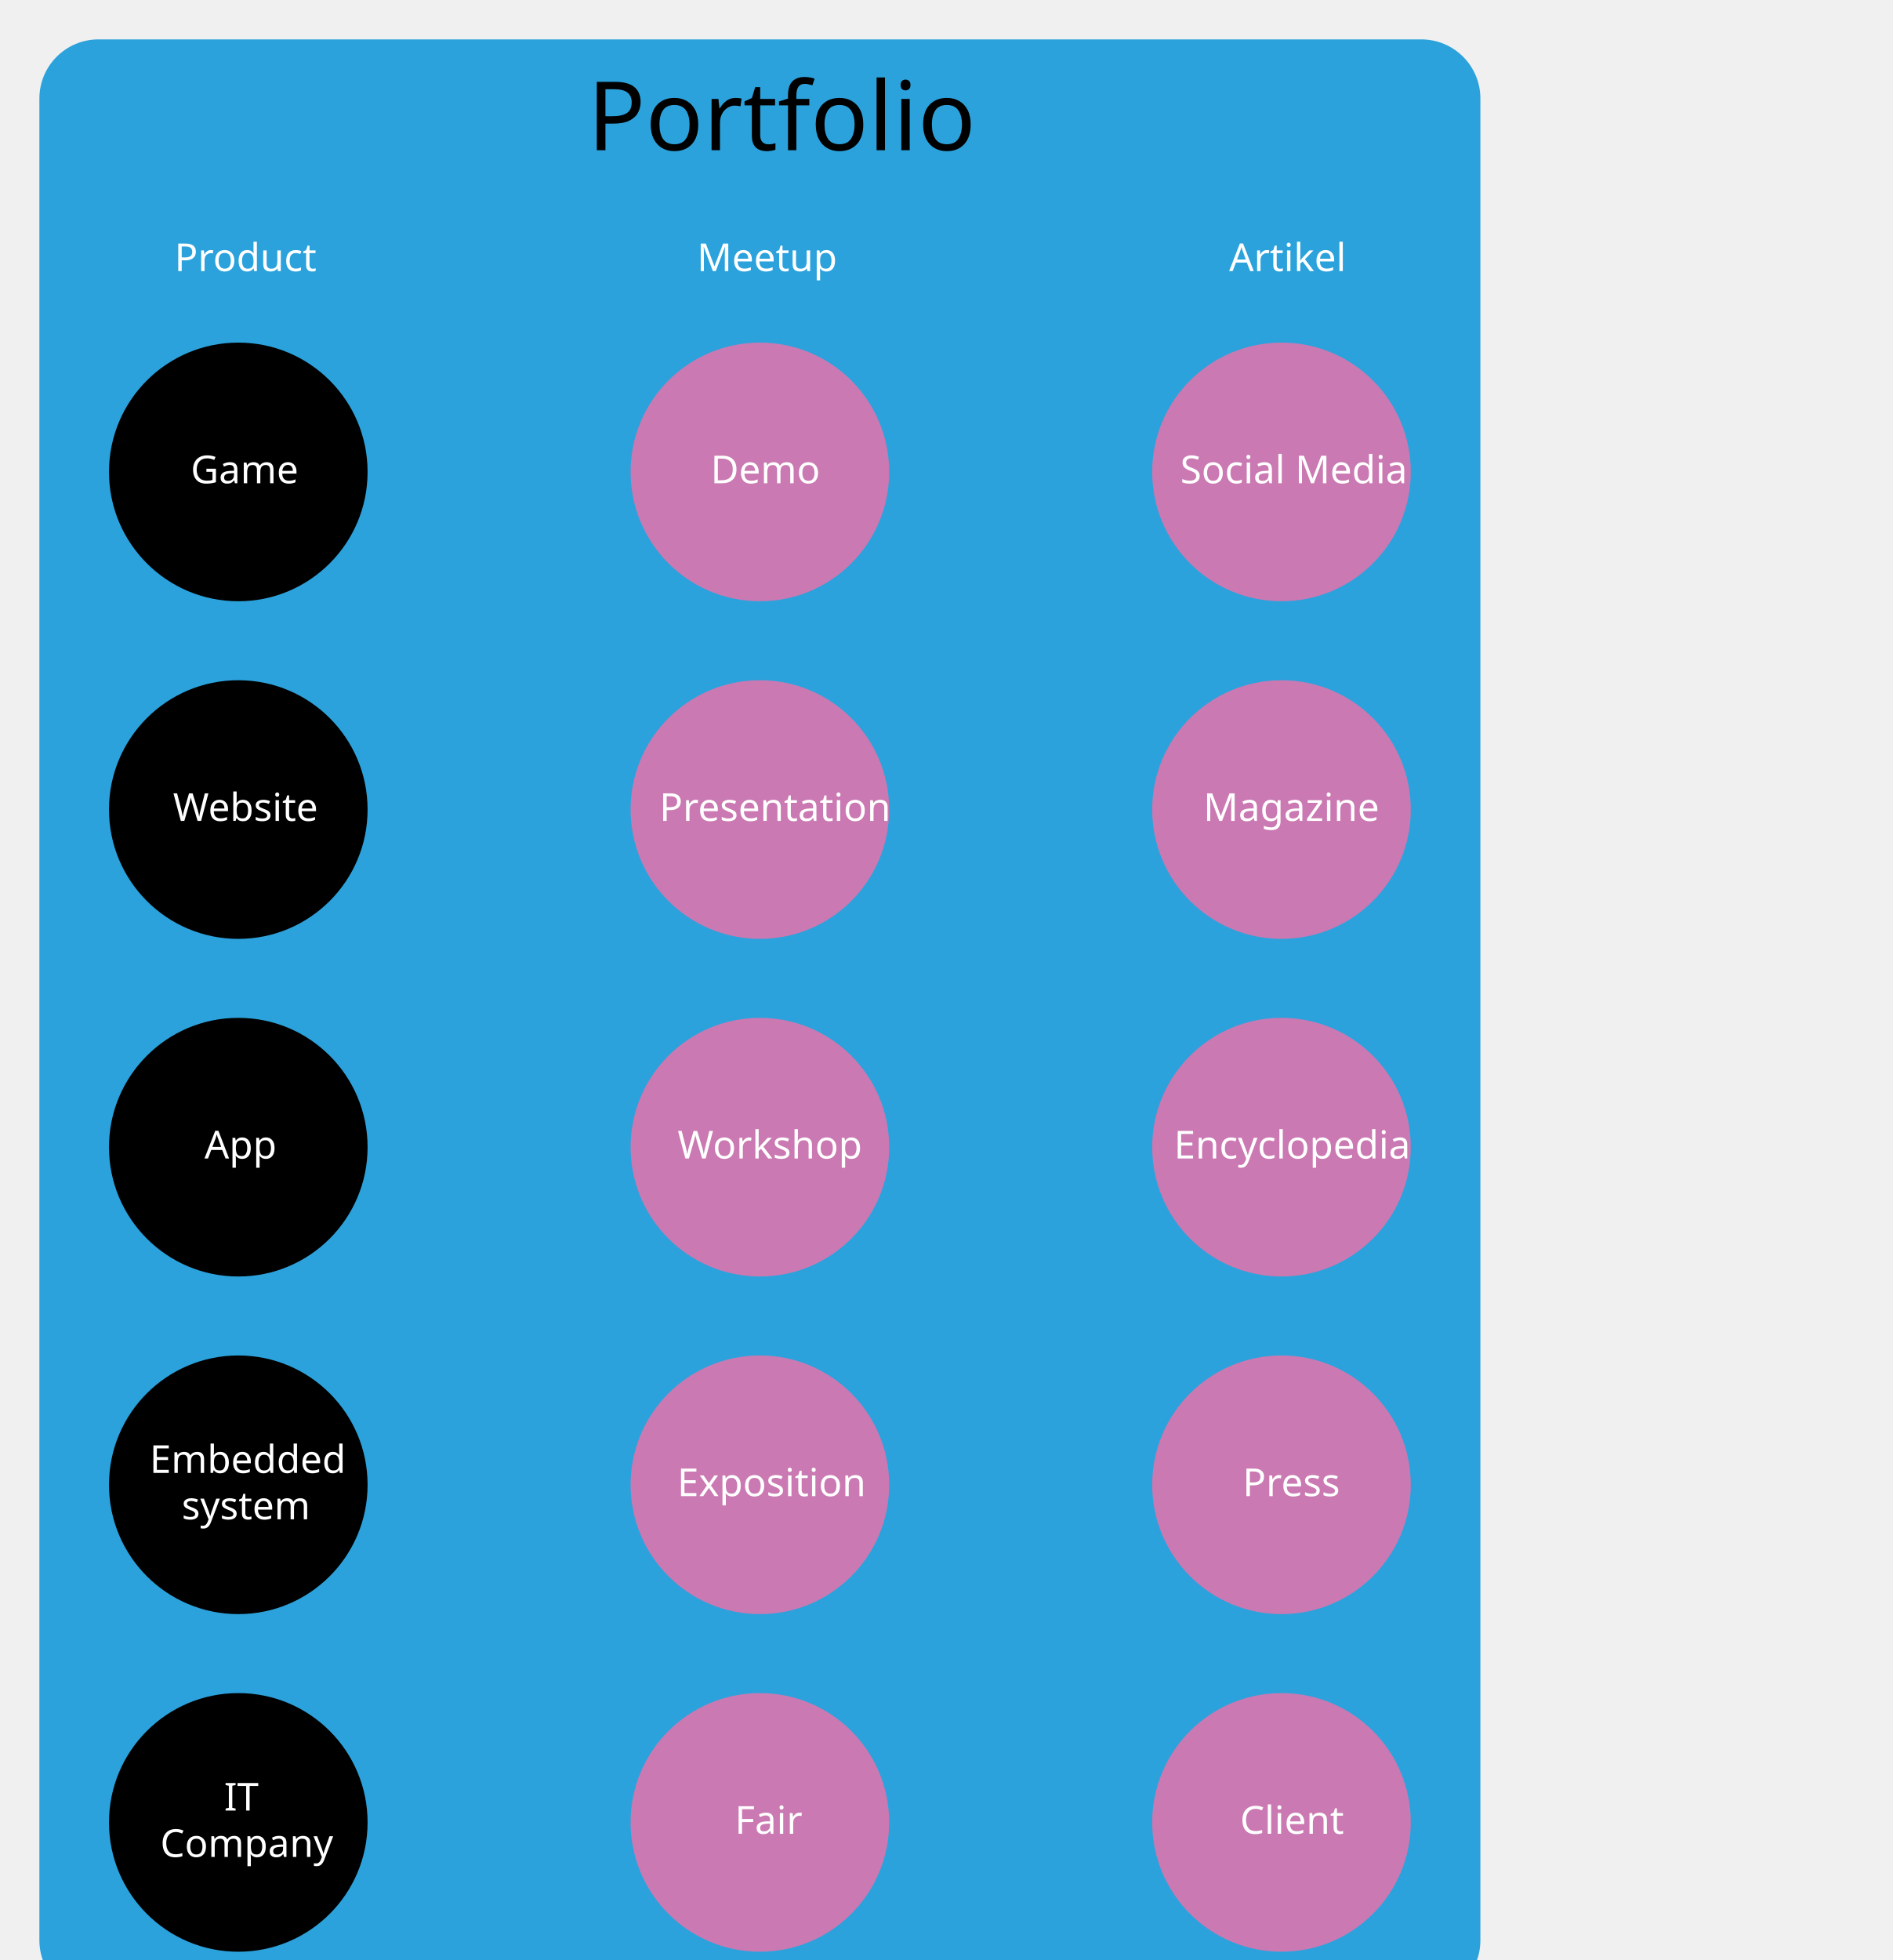
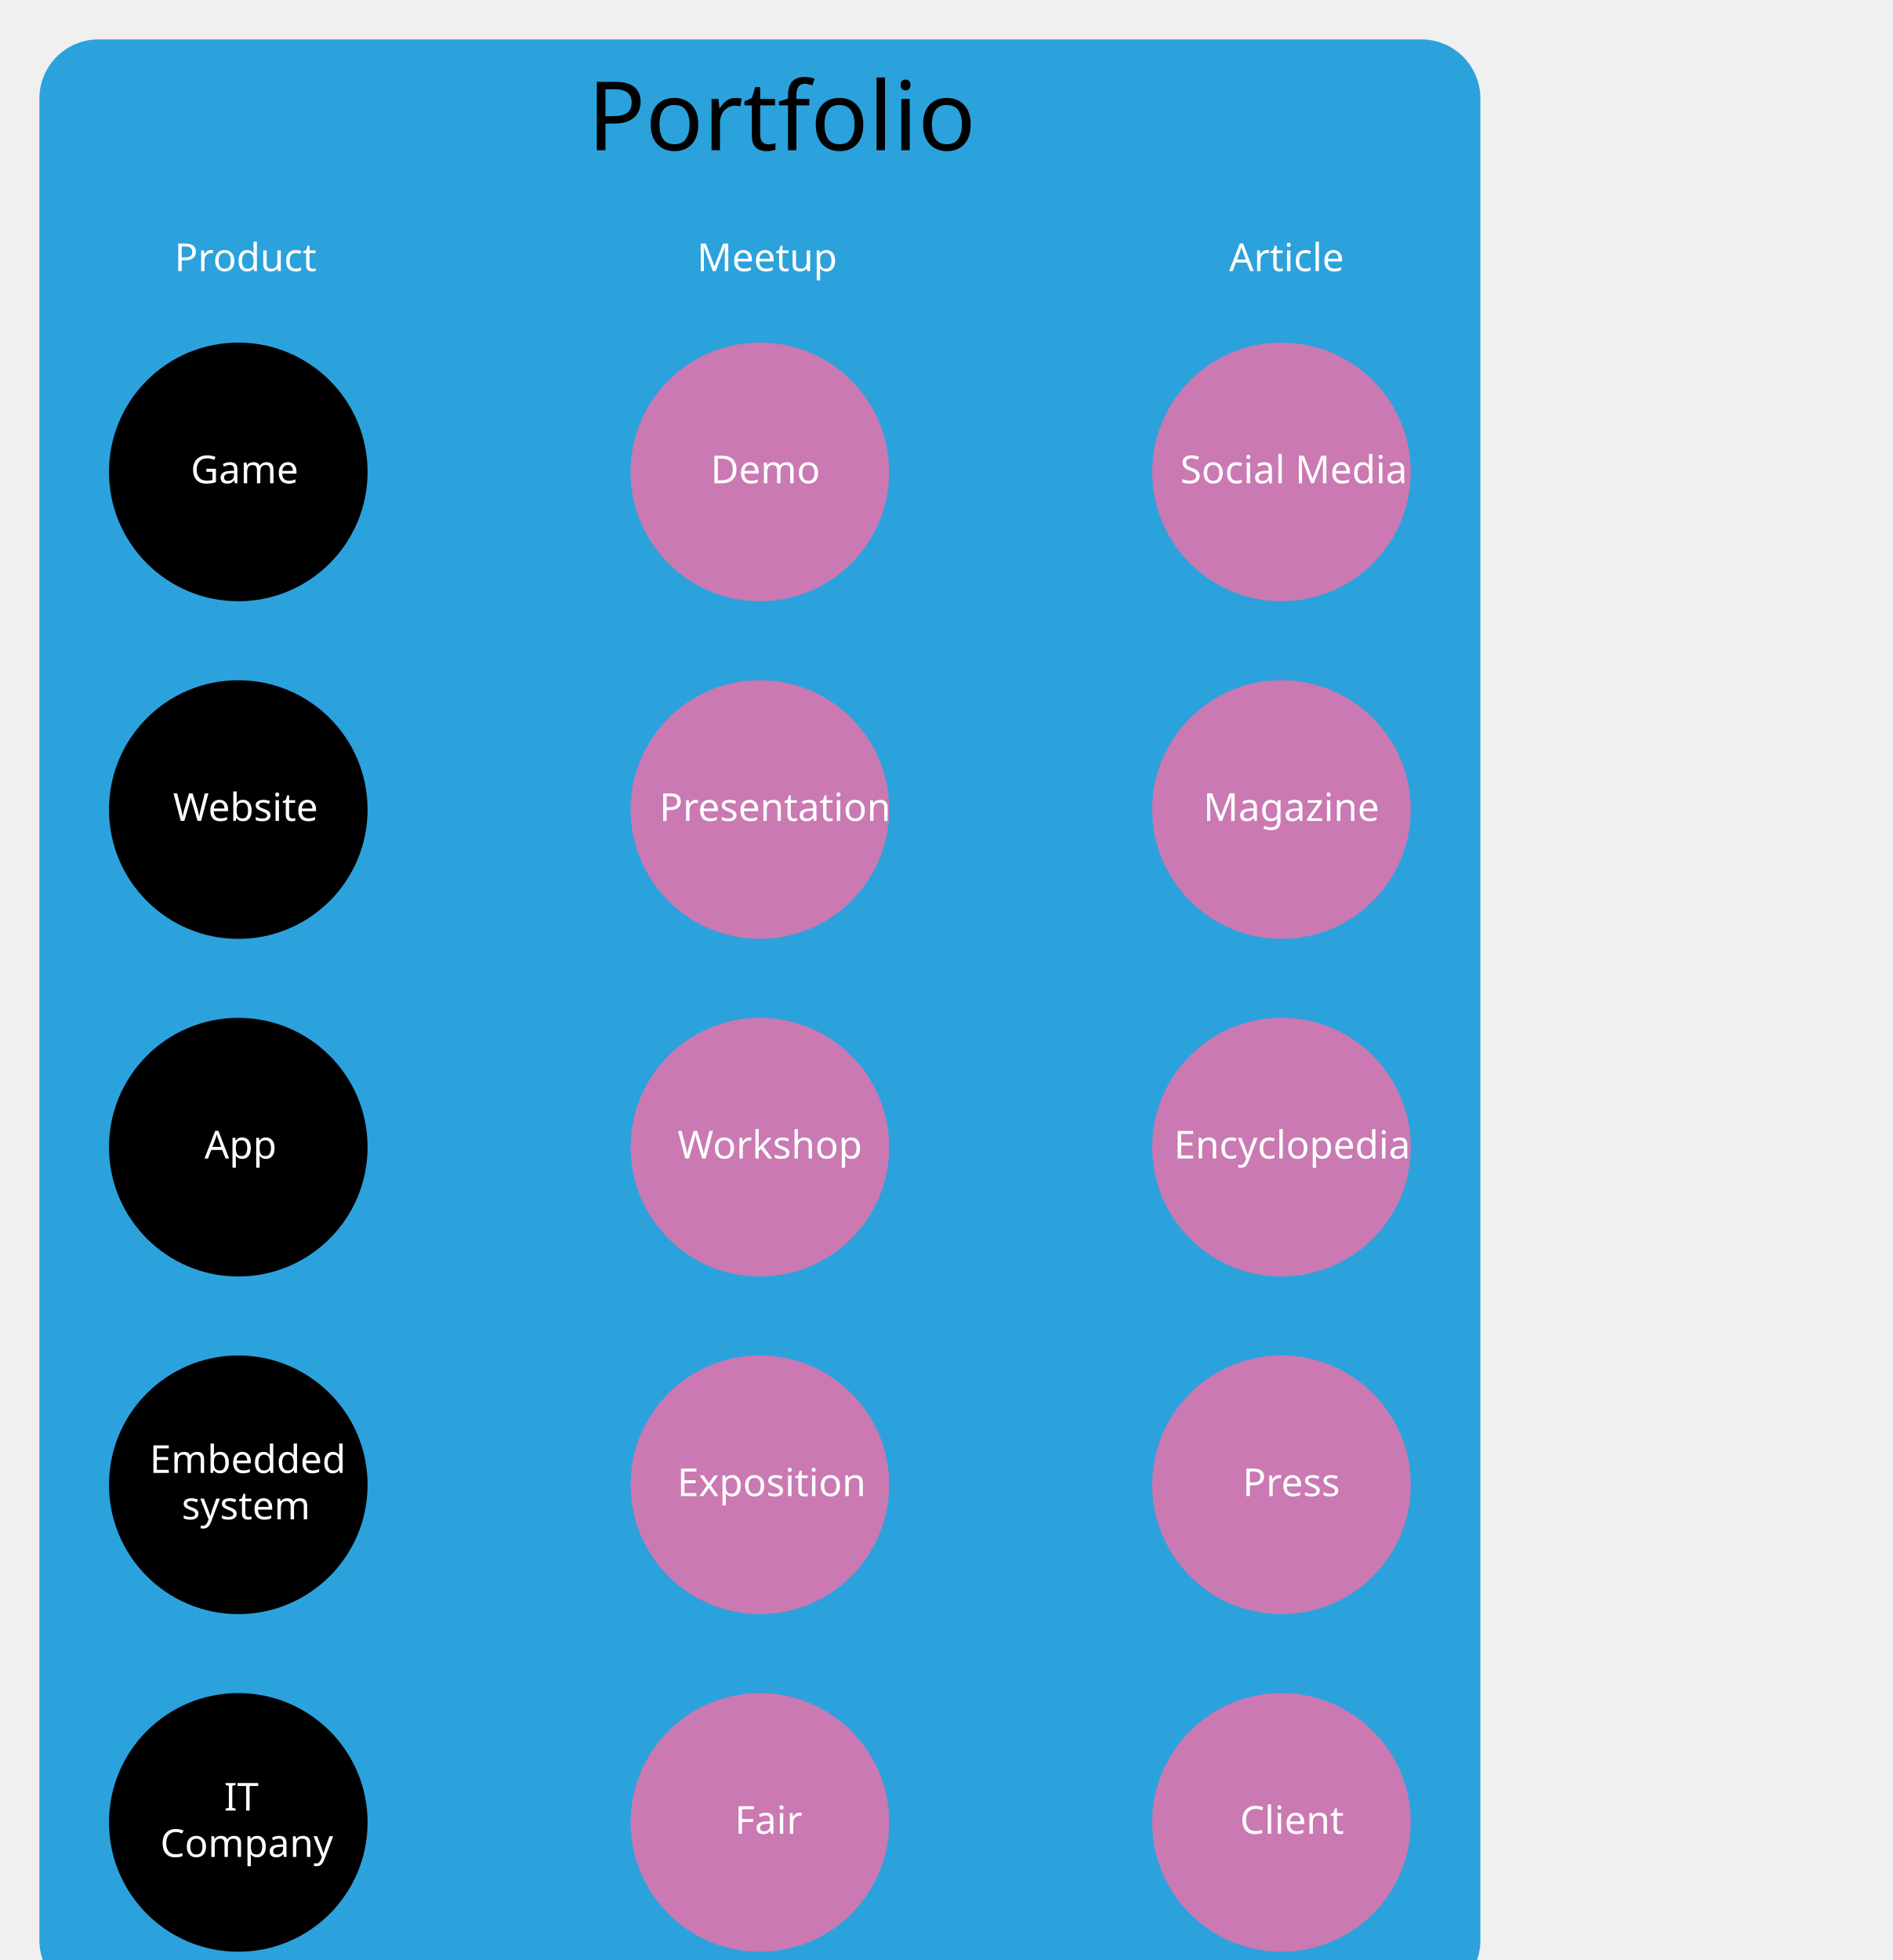
<svg xmlns="http://www.w3.org/2000/svg" version="1.1" id="Layer_1" x="0px" y="0px" width="384.465px" height="398px" viewBox="0 0 384.465 398" enable-background="new 0 0 384.465 398" xml:space="preserve">
  <g>
    <g>
      <g>
        <g>
          <path fill="#2BA2DC" d="M300.666,394c0,6.628-5.373,12-12,12H20c-6.627,0-12-5.372-12-12V20c0-6.628,5.373-12,12-12h268.666      c6.627,0,12,5.372,12,12V394z" />
        </g>
      </g>
    </g>
  </g>
  <g>
    <g>
      <g>
        <g>
          <g>
            <circle cx="48.396" cy="95.83" r="26.26" />
          </g>
        </g>
-         <text transform="matrix(1 0 0 1 38.7312 98.1328)" fill="#FFFFFF" font-family="'MyriadPro-Regular'" font-size="7.847">Game</text>
+         <text transform="matrix(1 0 0 1 38.7307 98.1328)" fill="#FFFFFF" font-family="'MyriadPro-Regular'" font-size="7.847">Game</text>
      </g>
    </g>
  </g>
  <g>
    <g>
      <g>
        <g>
          <g>
            <circle cx="48.396" cy="164.388" r="26.26" />
          </g>
        </g>
        <text transform="matrix(1 0 0 1 35.1414 166.6904)" fill="#FFFFFF" font-family="'MyriadPro-Regular'" font-size="7.847">Website</text>
      </g>
    </g>
  </g>
  <g>
    <g>
      <g>
        <g>
          <g>
            <circle cx="48.396" cy="232.946" r="26.26" />
          </g>
        </g>
        <text transform="matrix(1 0 0 1 41.5281 235.248)" fill="#FFFFFF" font-family="'MyriadPro-Regular'" font-size="7.847">App</text>
      </g>
    </g>
  </g>
-   <text transform="matrix(1 0 0 1 35.4392 55.0566)" fill="#FFFFFF" font-family="'MyriadPro-Regular'" font-size="7.847">Product</text>
+   <text transform="matrix(1 0 0 1 35.4387 55.0566)" fill="#FFFFFF" font-family="'MyriadPro-Regular'" font-size="7.847">Product</text>
  <g>
    <g>
      <g>
        <g>
          <g>
            <circle cx="48.396" cy="370.062" r="26.26" />
          </g>
        </g>
-         <text transform="matrix(1 0 0 1 45.5085 367.6562)" fill="#FFFFFF" font-family="'MyriadPro-Regular'" font-size="7.847">IT</text>
+         <text transform="matrix(1 0 0 1 45.5081 367.6562)" fill="#FFFFFF" font-family="'MyriadPro-Regular'" font-size="7.847">IT</text>
        <text transform="matrix(1 0 0 1 32.5457 377.0723)" fill="#FFFFFF" font-family="'MyriadPro-Regular'" font-size="7.847">Company</text>
      </g>
    </g>
  </g>
  <g>
    <g>
      <g>
        <g>
          <g>
            <circle cx="48.396" cy="301.504" r="26.26" />
          </g>
        </g>
        <text transform="matrix(1 0 0 1 30.3904 299.0977)" fill="#FFFFFF" font-family="'MyriadPro-Regular'" font-size="7.847">Embedded</text>
        <text transform="matrix(1 0 0 1 36.9031 308.5137)" fill="#FFFFFF" font-family="'MyriadPro-Regular'" font-size="7.847">system</text>
      </g>
    </g>
  </g>
  <text transform="matrix(1 0 0 1 141.5535 55.0566)" fill="#FFFFFF" font-family="'MyriadPro-Regular'" font-size="7.847">Meetup</text>
  <g>
    <g>
      <g>
        <g>
          <g>
            <circle fill="#CA79B2" cx="154.333" cy="95.83" r="26.26" />
          </g>
        </g>
-         <text transform="matrix(1 0 0 1 144.3269 98.1328)" fill="#FFFFFF" font-family="'MyriadPro-Regular'" font-size="7.847">Demo</text>
+         <text transform="matrix(1 0 0 1 144.3264 98.1328)" fill="#FFFFFF" font-family="'MyriadPro-Regular'" font-size="7.847">Demo</text>
      </g>
    </g>
  </g>
  <g>
    <g>
      <g>
        <g>
          <g>
            <circle fill="#CA79B2" cx="154.333" cy="164.388" r="26.26" />
          </g>
        </g>
        <text transform="matrix(1 0 0 1 133.9275 166.6904)" fill="#FFFFFF" font-family="'MyriadPro-Regular'" font-size="7.847">Presentation</text>
      </g>
    </g>
  </g>
  <g>
    <g>
      <g>
        <g>
          <g>
            <circle fill="#CA79B2" cx="154.333" cy="232.946" r="26.26" />
          </g>
        </g>
-         <text transform="matrix(1 0 0 1 137.6179 235.249)" fill="#FFFFFF" font-family="'MyriadPro-Regular'" font-size="7.847">Workshop</text>
+         <text transform="matrix(1 0 0 1 137.6174 235.249)" fill="#FFFFFF" font-family="'MyriadPro-Regular'" font-size="7.847">Workshop</text>
      </g>
    </g>
  </g>
  <g>
    <g>
      <g>
        <g>
          <g>
            <circle fill="#CA79B2" cx="154.333" cy="301.504" r="26.26" />
          </g>
        </g>
        <text transform="matrix(1 0 0 1 137.5447 303.8066)" fill="#FFFFFF" font-family="'MyriadPro-Regular'" font-size="7.847">Exposition</text>
      </g>
    </g>
  </g>
  <g>
    <g>
      <g>
        <g>
          <g>
            <circle fill="#CA79B2" cx="154.333" cy="370.062" r="26.26" />
          </g>
        </g>
        <text transform="matrix(1 0 0 1 149.241 372.3643)" fill="#FFFFFF" font-family="'MyriadPro-Regular'" font-size="7.847">Fair</text>
      </g>
    </g>
  </g>
-   <text transform="matrix(1 0 0 1 249.636 55.0566)" fill="#FFFFFF" font-family="'MyriadPro-Regular'" font-size="7.847">Artikel</text>
+   <text transform="matrix(1 0 0 1 249.636 55.0566)" fill="#FFFFFF" font-family="'MyriadPro-Regular'" font-size="7.847">Article</text>
  <g>
    <g>
      <g>
        <g>
          <g>
            <circle fill="#CA79B2" cx="260.271" cy="95.83" r="26.26" />
          </g>
        </g>
        <text transform="matrix(1 0 0 1 239.7161 98.1328)" fill="#FFFFFF" font-family="'MyriadPro-Regular'" font-size="7.847">Social Media</text>
      </g>
    </g>
  </g>
  <g>
    <g>
      <g>
        <g>
          <g>
            <circle fill="#CA79B2" cx="260.271" cy="164.388" r="26.26" />
          </g>
        </g>
        <text transform="matrix(1 0 0 1 244.3997 166.6904)" fill="#FFFFFF" font-family="'MyriadPro-Regular'" font-size="7.847">Magazine</text>
      </g>
    </g>
  </g>
  <g>
    <g>
      <g>
        <g>
          <g>
            <circle fill="#CA79B2" cx="260.271" cy="232.946" r="26.26" />
          </g>
        </g>
-         <text transform="matrix(1 0 0 1 238.425 235.249)" fill="#FFFFFF" font-family="'MyriadPro-Regular'" font-size="7.847">Encyclopedia</text>
+         <text transform="matrix(1 0 0 1 238.4241 235.249)" fill="#FFFFFF" font-family="'MyriadPro-Regular'" font-size="7.847">Encyclopedia</text>
      </g>
    </g>
  </g>
  <g>
    <g>
      <g>
        <g>
          <g>
            <circle fill="#CA79B2" cx="260.271" cy="301.504" r="26.26" />
          </g>
        </g>
-         <text transform="matrix(1 0 0 1 252.3801 303.8066)" fill="#FFFFFF" font-family="'MyriadPro-Regular'" font-size="7.847">Press</text>
+         <text transform="matrix(1 0 0 1 252.3792 303.8066)" fill="#FFFFFF" font-family="'MyriadPro-Regular'" font-size="7.847">Press</text>
      </g>
    </g>
  </g>
  <g>
    <g>
      <g>
        <g>
          <g>
            <circle fill="#CA79B2" cx="260.271" cy="370.062" r="26.26" />
          </g>
        </g>
-         <text transform="matrix(1 0 0 1 251.8508 372.3643)" fill="#FFFFFF" font-family="'MyriadPro-Regular'" font-size="7.847">Client</text>
+         <text transform="matrix(1 0 0 1 251.8499 372.3643)" fill="#FFFFFF" font-family="'MyriadPro-Regular'" font-size="7.847">Client</text>
      </g>
    </g>
  </g>
  <text transform="matrix(1 0 0 1 119.325 30.5078)" font-family="'MyriadPro-Regular'" font-size="19.454">Portfolio</text>
  <g>
    <g>
      <g>
        <g>
          <g>
            <circle fill="#2BA2DC" cx="-57.54" cy="95.83" r="26.26" />
          </g>
        </g>
        <text transform="matrix(1 0 0 1 -63.696 102.874)" fill="#FFFFFF" font-family="'MyriadPro-Regular'" font-size="24">1</text>
      </g>
    </g>
  </g>
-   <text transform="matrix(1 0 0 1 -68.9456 55.0566)" fill="#2BA2DC" font-family="'MyriadPro-Regular'" font-size="7.847">Niveau</text>
+   <text transform="matrix(1 0 0 1 -68.946 55.0566)" fill="#2BA2DC" font-family="'MyriadPro-Regular'" font-size="7.847">Level</text>
  <g>
    <g>
      <g>
        <g>
          <g>
            <circle fill="#2BA2DC" cx="-57.54" cy="164.388" r="26.26" />
          </g>
        </g>
        <text transform="matrix(1 0 0 1 -63.696 171.4316)" fill="#FFFFFF" font-family="'MyriadPro-Regular'" font-size="24">2</text>
      </g>
    </g>
  </g>
  <g>
    <g>
      <g>
        <g>
          <g>
            <circle fill="#2BA2DC" cx="-57.54" cy="235.248" r="26.26" />
          </g>
        </g>
        <text transform="matrix(1 0 0 1 -63.696 242.292)" fill="#FFFFFF" font-family="'MyriadPro-Regular'" font-size="24">3</text>
      </g>
    </g>
  </g>
  <g>
    <g>
      <g>
        <g>
          <g>
            <circle fill="#2BA2DC" cx="-57.54" cy="303.807" r="26.26" />
          </g>
        </g>
        <text transform="matrix(1 0 0 1 -63.696 310.8496)" fill="#FFFFFF" font-family="'MyriadPro-Regular'" font-size="24">4</text>
      </g>
    </g>
  </g>
  <g>
    <g>
      <g>
        <g>
          <g>
            <circle fill="#2BA2DC" cx="-57.54" cy="370.062" r="26.26" />
          </g>
        </g>
        <text transform="matrix(1 0 0 1 -63.696 377.1055)" fill="#FFFFFF" font-family="'MyriadPro-Regular'" font-size="24">5</text>
      </g>
    </g>
  </g>
</svg>
